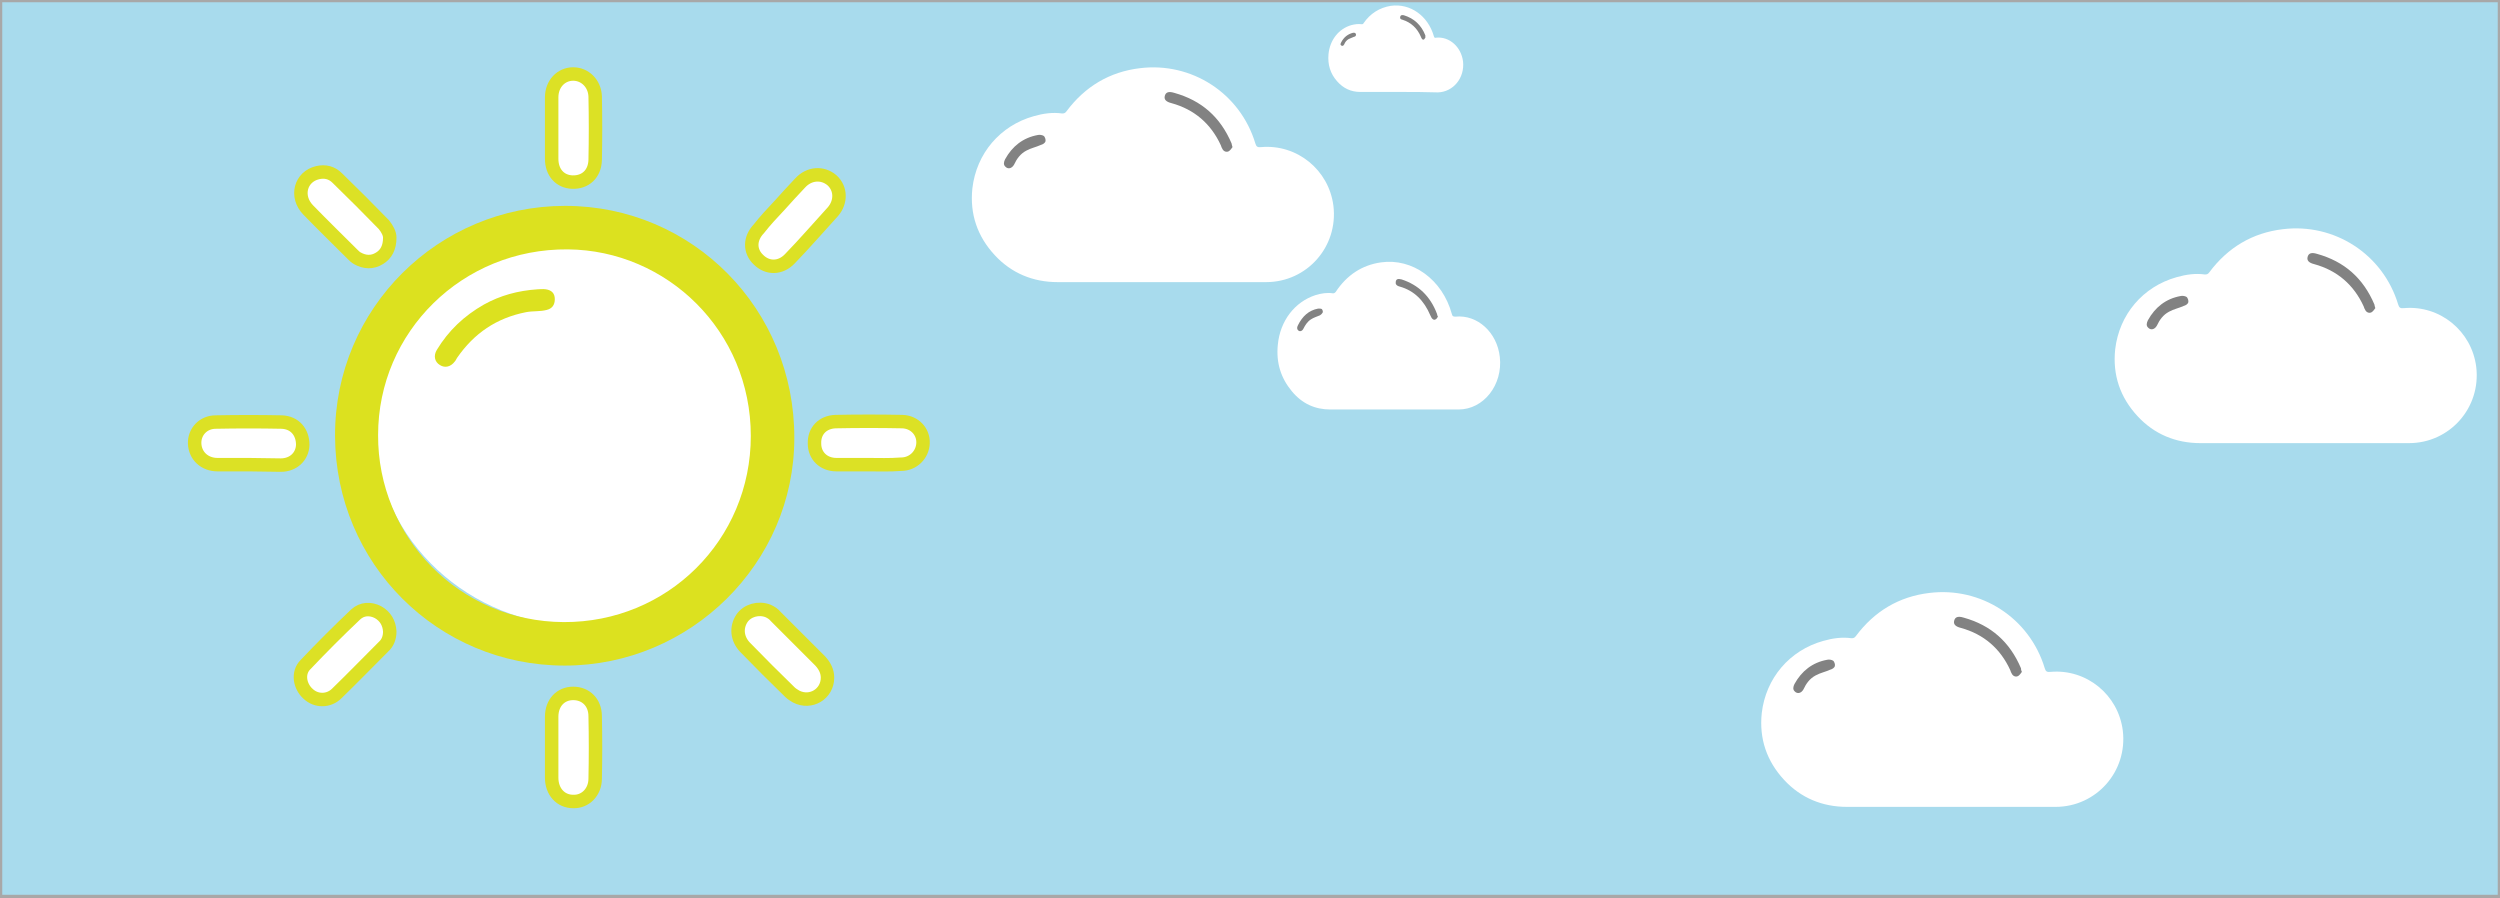
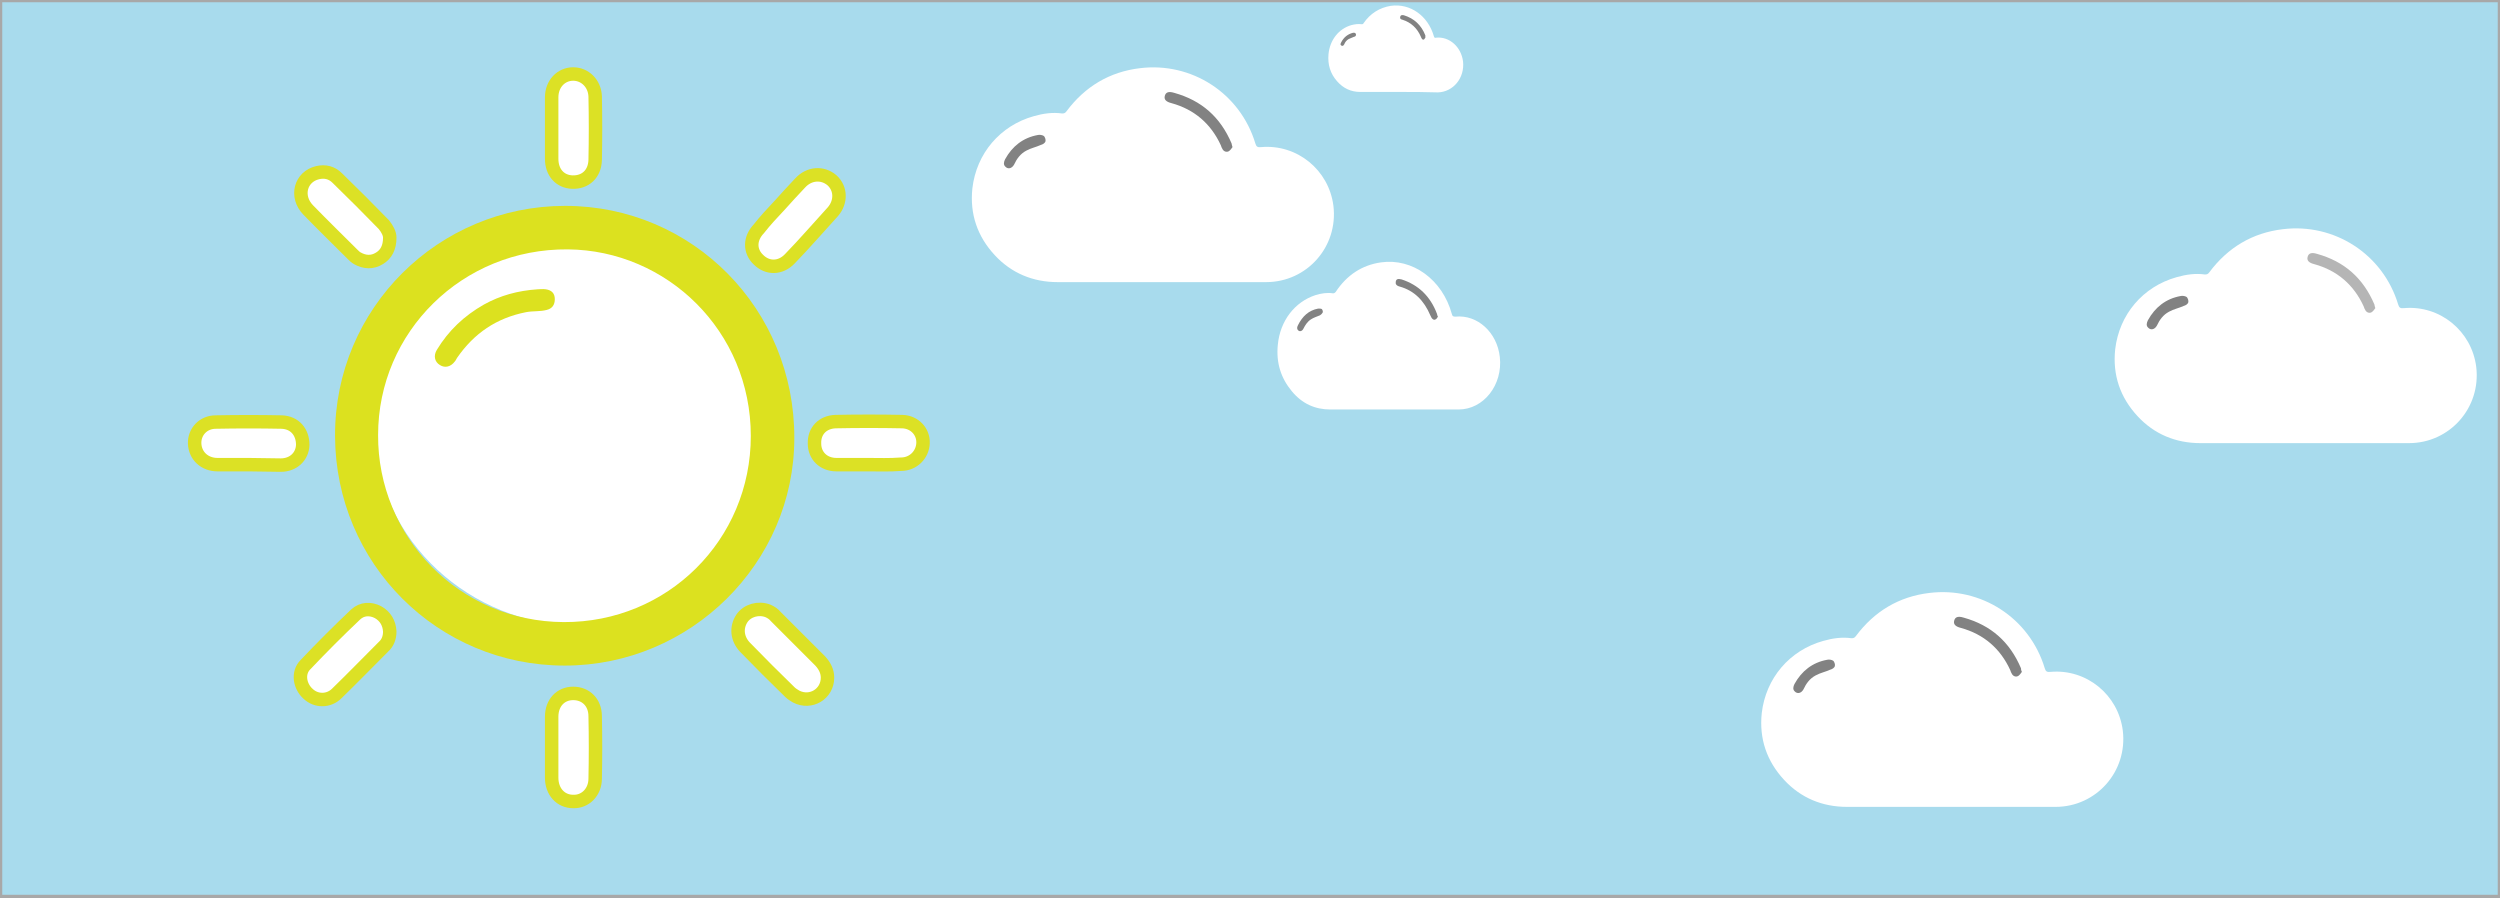
- <svg xmlns="http://www.w3.org/2000/svg" version="1.1" id="Layer_1" x="0px" y="0px" viewBox="0 0 557.4 200" style="enable-background:new 0 0 557.4 200;" xml:space="preserve">
+ <svg xmlns="http://www.w3.org/2000/svg" version="1.1" id="Layer_1" x="0px" y="0px" viewBox="-40 0 557.4 200" style="enable-background:new -40 0 557.4 200;" xml:space="preserve">
  <style type="text/css">
- 	.st0{opacity:0.3;fill:#00AAE7;stroke:#000000;stroke-miterlimit:10;}
+ 	.st0{opacity:0.3;fill:#00AAE7;stroke:#000000;stroke-miterlimit:10;enable-background:new    ;}
	.st1{fill:#FFFFFF;}
	.st2{fill:#DCE11F;}
	.st3{fill:#FFFFFF;stroke:#DCE125;stroke-width:3;stroke-miterlimit:10;}
	.st4{fill:none;}
- 	.st5{opacity:0.49;}
+ 	.st5{opacity:0.49;enable-background:new    ;}
+ 	.st6{opacity:0.29;enable-background:new    ;}
</style>
-   <rect class="st0" width="557.4" height="200" />
+   <rect x="-40" class="st0" width="557.4" height="200" />
  <g>
    <g id="Layer_1_2_">
	</g>
    <g id="overcast_1_">
	</g>
    <g id="sun_1_">
      <g>
-         <path class="st1" d="M83.9,97.1c0-23.3,18.8-42.3,42-42.3s42,18.9,42,42.3s-16.2,42.3-39.4,42.3S83.9,120.5,83.9,97.1z" />
-         <path class="st2" d="M125.9,148.4c-28.3,0-51.1-22.7-51.2-51.2C74.6,68.7,97.8,45.9,126,45.9c28.4,0,51.2,23,51.1,51.8     C177.1,125.5,154,148.4,125.9,148.4z M84.3,97c-0.1,22.6,18,41.6,41.4,41.7c23.1,0.1,41.7-18.3,41.7-41.5     c0-23.4-18.7-41.4-40.8-41.6C103.1,55.4,84.3,74,84.3,97z" />
-         <path class="st3" d="M123,166.6c0-2.3,0-4.6,0-6.8c0-3.1,2-5.2,4.8-5.2c2.8,0,4.9,2,4.9,5.1c0.1,4.7,0.1,9.3,0,13.9     c0,3-2.2,5.2-4.9,5.1c-2.8,0-4.8-2.2-4.8-5.3C123,171.1,123,168.9,123,166.6z" />
-         <path class="st3" d="M123,28.5c0-2.3,0-4.6,0-6.8c0-3,2.1-5.2,4.8-5.2c2.6,0,4.8,2.1,4.9,5c0.1,4.7,0.1,9.5,0,14.2     c-0.1,3.1-2.2,5-5.1,4.9c-2.7-0.1-4.6-2.1-4.6-5.2C123,33.1,123,30.8,123,28.5z" />
-         <path class="st3" d="M173.8,45.8c1.5-1.7,3.1-3.4,4.6-5c2-2.2,5-2.4,7.1-0.6c2,1.8,2.1,4.8,0.2,7c-3.2,3.5-6.3,7.1-9.6,10.5     c-2.1,2.2-5,2.2-7,0.2c-2-1.9-2-4.7,0.1-6.9C170.6,49.2,172.2,47.5,173.8,45.8z" />
-         <path class="st3" d="M86.9,53c0,2.2-0.8,3.7-2.3,4.6c-1.6,1-3.3,0.9-4.9,0c-0.4-0.2-0.8-0.6-1.1-0.9c-3.3-3.3-6.6-6.5-9.9-9.9     c-2.9-3-1.7-7.4,2.1-8.3c1.7-0.4,3.2,0,4.4,1.2c3.5,3.4,7,6.9,10.4,10.4C86.4,51.1,86.9,52.1,86.9,53z" />
-         <path class="st3" d="M184.5,151.1c0,3.6-3.7,5.9-7,4.2c-0.5-0.3-1-0.6-1.4-1c-3.4-3.3-6.7-6.6-10-10c-1.8-1.9-2-4.4-0.7-6.4     c1.2-1.8,3.7-2.5,5.8-1.7c0.7,0.3,1.3,0.7,1.8,1.3c3.3,3.3,6.6,6.6,9.9,9.9C183.9,148.5,184.5,149.7,184.5,151.1z" />
-         <path class="st3" d="M86.9,140.8c0,1.3-0.4,2.5-1.4,3.4c-3.5,3.5-6.9,7-10.4,10.4c-1.8,1.8-4.6,1.8-6.4,0.1     c-1.9-1.7-2.4-4.7-0.6-6.5c3.6-3.8,7.4-7.6,11.2-11.2c1.4-1.3,3.3-1.4,5-0.5C85.9,137.4,86.8,138.9,86.9,140.8z" />
-         <path class="st3" d="M55.5,103.6c-2.3,0-4.7,0-7,0c-2.9,0-5-2-5.1-4.7c-0.1-2.6,1.9-4.8,4.7-4.8c4.9-0.1,9.8-0.1,14.7,0     c2.9,0.1,4.7,2.2,4.7,5.1c-0.1,2.6-2.1,4.5-4.9,4.5C60.2,103.7,57.8,103.6,55.5,103.6z" />
-         <path class="st3" d="M193.6,103.6c-2.4,0-4.7,0-7.1,0c-2.9,0-4.9-2-4.9-4.7c-0.1-2.8,1.8-4.8,4.7-4.9c4.9-0.1,9.9-0.1,14.9,0     c2.7,0.1,4.7,2.2,4.6,4.8c-0.1,2.6-2.2,4.7-4.9,4.7C198.3,103.7,195.9,103.6,193.6,103.6z" />
-         <path class="st2" d="M119.9,64.5c0.4,0,1.1-0.1,1.8,0c1.3,0.2,2,0.9,2,2.2c0,1.3-0.6,2.1-1.8,2.4c-1.5,0.4-3,0.2-4.6,0.5     c-6.6,1.3-11.6,4.7-15.4,10.2c-0.2,0.3-0.3,0.6-0.5,0.8c-0.9,1.2-2.2,1.5-3.3,0.8c-1.2-0.7-1.5-2.1-0.7-3.4     c2.6-4.3,6.1-7.6,10.5-10.1C111.5,65.9,115.4,64.8,119.9,64.5z" />
+         <path class="st1" d="M43.9,97.1c0-23.3,18.8-42.3,42-42.3s42,18.9,42,42.3s-16.2,42.3-39.4,42.3S43.9,120.5,43.9,97.1z" />
+         <path class="st2" d="M85.9,148.4c-28.3,0-51.1-22.7-51.2-51.2C34.6,68.7,57.8,45.9,86,45.9c28.4,0,51.2,23,51.1,51.8     C137.1,125.5,114,148.4,85.9,148.4z M44.3,97c-0.1,22.6,18,41.6,41.4,41.7c23.1,0.1,41.7-18.3,41.7-41.5     c0-23.4-18.7-41.4-40.8-41.6C63.1,55.4,44.3,74,44.3,97z" />
+         <path class="st3" d="M83,166.6c0-2.3,0-4.6,0-6.8c0-3.1,2-5.2,4.8-5.2s4.9,2,4.9,5.1c0.1,4.7,0.1,9.3,0,13.9c0,3-2.2,5.2-4.9,5.1     c-2.8,0-4.8-2.2-4.8-5.3C83,171.1,83,168.9,83,166.6z" />
+         <path class="st3" d="M83,28.5c0-2.3,0-4.6,0-6.8c0-3,2.1-5.2,4.8-5.2c2.6,0,4.8,2.1,4.9,5c0.1,4.7,0.1,9.5,0,14.2     c-0.1,3.1-2.2,5-5.1,4.9c-2.7-0.1-4.6-2.1-4.6-5.2C83,33.1,83,30.8,83,28.5z" />
+         <path class="st3" d="M133.8,45.8c1.5-1.7,3.1-3.4,4.6-5c2-2.2,5-2.4,7.1-0.6c2,1.8,2.1,4.8,0.2,7c-3.2,3.5-6.3,7.1-9.6,10.5     c-2.1,2.2-5,2.2-7,0.2c-2-1.9-2-4.7,0.1-6.9C130.6,49.2,132.2,47.5,133.8,45.8z" />
+         <path class="st3" d="M46.9,53c0,2.2-0.8,3.7-2.3,4.6c-1.6,1-3.3,0.9-4.9,0c-0.4-0.2-0.8-0.6-1.1-0.9c-3.3-3.3-6.6-6.5-9.9-9.9     c-2.9-3-1.7-7.4,2.1-8.3c1.7-0.4,3.2,0,4.4,1.2c3.5,3.4,7,6.9,10.4,10.4C46.4,51.1,46.9,52.1,46.9,53z" />
+         <path class="st3" d="M144.5,151.1c0,3.6-3.7,5.9-7,4.2c-0.5-0.3-1-0.6-1.4-1c-3.4-3.3-6.7-6.6-10-10c-1.8-1.9-2-4.4-0.7-6.4     c1.2-1.8,3.7-2.5,5.8-1.7c0.7,0.3,1.3,0.7,1.8,1.3c3.3,3.3,6.6,6.6,9.9,9.9C143.9,148.5,144.5,149.7,144.5,151.1z" />
+         <path class="st3" d="M46.9,140.8c0,1.3-0.4,2.5-1.4,3.4c-3.5,3.5-6.9,7-10.4,10.4c-1.8,1.8-4.6,1.8-6.4,0.1     c-1.9-1.7-2.4-4.7-0.6-6.5c3.6-3.8,7.4-7.6,11.2-11.2c1.4-1.3,3.3-1.4,5-0.5C45.9,137.4,46.8,138.9,46.9,140.8z" />
+         <path class="st3" d="M15.5,103.6c-2.3,0-4.7,0-7,0c-2.9,0-5-2-5.1-4.7c-0.1-2.6,1.9-4.8,4.7-4.8c4.9-0.1,9.8-0.1,14.7,0     c2.9,0.1,4.7,2.2,4.7,5.1c-0.1,2.6-2.1,4.5-4.9,4.5C20.2,103.7,17.8,103.6,15.5,103.6z" />
+         <path class="st3" d="M153.6,103.6c-2.4,0-4.7,0-7.1,0c-2.9,0-4.9-2-4.9-4.7c-0.1-2.8,1.8-4.8,4.7-4.9c4.9-0.1,9.9-0.1,14.9,0     c2.7,0.1,4.7,2.2,4.6,4.8c-0.1,2.6-2.2,4.7-4.9,4.7C158.3,103.7,155.9,103.6,153.6,103.6z" />
+         <path class="st2" d="M79.9,64.5c0.4,0,1.1-0.1,1.8,0c1.3,0.2,2,0.9,2,2.2c0,1.3-0.6,2.1-1.8,2.4c-1.5,0.4-3,0.2-4.6,0.5     c-6.6,1.3-11.6,4.7-15.4,10.2c-0.2,0.3-0.3,0.6-0.5,0.8c-0.9,1.2-2.2,1.5-3.3,0.8c-1.2-0.7-1.5-2.1-0.7-3.4     c2.6-4.3,6.1-7.6,10.5-10.1C71.5,65.9,75.4,64.8,79.9,64.5z" />
      </g>
    </g>
    <g id="rainy_cloud_1_">
	</g>
  </g>
  <g>
    <g id="Layer_1_3_">
      <g>
        <g>
-           <path class="st1" d="M310.8,91.3c-4.7,0-9.5,0-14.2,0c-3.4,0-6.3-1.3-8.6-4.1c-2.4-2.9-3.5-6.3-3.1-10.3      c0.5-5.4,3.8-9.6,8.4-11.1c1.3-0.4,2.6-0.6,3.9-0.4c0.3,0,0.4-0.1,0.6-0.3c2.5-3.8,5.9-6,10.1-6.6c7-1,13.7,3.8,15.8,11.5      c0.1,0.5,0.3,0.6,0.8,0.6c4.9-0.5,9.3,3.5,9.9,9c0.7,6.2-3.6,11.7-9.2,11.7C320.4,91.3,315.6,91.3,310.8,91.3z" />
+           <path class="st1" d="M270.8,91.3c-4.7,0-9.5,0-14.2,0c-3.4,0-6.3-1.3-8.6-4.1c-2.4-2.9-3.5-6.3-3.1-10.3      c0.5-5.4,3.8-9.6,8.4-11.1c1.3-0.4,2.6-0.6,3.9-0.4c0.3,0,0.4-0.1,0.6-0.3c2.5-3.8,5.9-6,10.1-6.6c7-1,13.7,3.8,15.8,11.5      c0.1,0.5,0.3,0.6,0.8,0.6c4.9-0.5,9.3,3.5,9.9,9c0.7,6.2-3.6,11.7-9.2,11.7C280.4,91.3,275.6,91.3,270.8,91.3z" />
        </g>
        <g>
-           <path class="st4" d="M310.8,91.3c-4.7,0-9.5,0-14.2,0c-3.4,0-6.3-1.3-8.6-4.1c-2.4-2.9-3.5-6.3-3.1-10.3      c0.5-5.4,3.8-9.6,8.4-11.1c1.3-0.4,2.6-0.6,3.9-0.4c0.3,0,0.4-0.1,0.6-0.3c2.5-3.8,5.9-6,10.1-6.6c7-1,13.7,3.8,15.8,11.5      c0.1,0.5,0.3,0.6,0.8,0.6c4.9-0.5,9.3,3.5,9.9,9c0.7,6.2-3.6,11.7-9.2,11.7C320.4,91.3,315.6,91.3,310.8,91.3z M310.7,89.7      c4.6,0,9.2,0,13.8,0c0.5,0,1,0,1.4-0.1c4.5-0.5,7.8-5.4,6.8-10.3c-0.9-4.8-4.7-7.7-9.1-6.9c-0.8,0.2-1,0-1.3-1      c-1.8-8.2-9.2-13.1-16.5-10.8c-3.1,1-5.5,2.9-7.3,5.9c-0.3,0.5-0.6,0.7-1.2,0.6c-1.2-0.2-2.4-0.1-3.6,0.2      c-5,1.4-8.2,6.8-7.6,12.3c0.3,2.6,1.2,4.9,2.9,6.7c2.1,2.3,4.6,3.4,7.5,3.3C301.4,89.7,306.1,89.7,310.7,89.7z" />
-           <path class="st5" d="M320.6,70.6c-0.1,0.2-0.3,0.5-0.5,0.6c-0.3,0.2-0.6,0.1-0.9-0.3c-0.1-0.2-0.2-0.4-0.3-0.6      c-1.4-3.3-3.6-5.5-6.8-6.4c-0.8-0.2-1-0.6-0.9-1.1c0.1-0.6,0.5-0.7,1.3-0.5c3.7,1.2,6.4,3.7,7.9,7.7      C320.4,70.2,320.5,70.4,320.6,70.6z" />
-           <path class="st5" d="M289.4,72.5c1-2,2.4-3.3,4.5-3.7c0.3,0,0.6,0,0.8,0.1c0.2,0.2,0.3,0.6,0.2,0.8c-0.1,0.2-0.4,0.5-0.6,0.6      c-0.7,0.3-1.4,0.5-2,0.9c-0.8,0.5-1.3,1.3-1.7,2.1c-0.3,0.6-0.9,0.7-1.2,0.3C289.1,73.3,289.2,72.9,289.4,72.5z" />
+           <path class="st4" d="M270.8,91.3c-4.7,0-9.5,0-14.2,0c-3.4,0-6.3-1.3-8.6-4.1c-2.4-2.9-3.5-6.3-3.1-10.3      c0.5-5.4,3.8-9.6,8.4-11.1c1.3-0.4,2.6-0.6,3.9-0.4c0.3,0,0.4-0.1,0.6-0.3c2.5-3.8,5.9-6,10.1-6.6c7-1,13.7,3.8,15.8,11.5      c0.1,0.5,0.3,0.6,0.8,0.6c4.9-0.5,9.3,3.5,9.9,9c0.7,6.2-3.6,11.7-9.2,11.7C280.4,91.3,275.6,91.3,270.8,91.3z M270.7,89.7      c4.6,0,9.2,0,13.8,0c0.5,0,1,0,1.4-0.1c4.5-0.5,7.8-5.4,6.8-10.3c-0.9-4.8-4.7-7.7-9.1-6.9c-0.8,0.2-1,0-1.3-1      c-1.8-8.2-9.2-13.1-16.5-10.8c-3.1,1-5.5,2.9-7.3,5.9c-0.3,0.5-0.6,0.7-1.2,0.6c-1.2-0.2-2.4-0.1-3.6,0.2      c-5,1.4-8.2,6.8-7.6,12.3c0.3,2.6,1.2,4.9,2.9,6.7c2.1,2.3,4.6,3.4,7.5,3.3C261.4,89.7,266.1,89.7,270.7,89.7z" />
+           <path class="st5" d="M280.6,70.6c-0.1,0.2-0.3,0.5-0.5,0.6c-0.3,0.2-0.6,0.1-0.9-0.3c-0.1-0.2-0.2-0.4-0.3-0.6      c-1.4-3.3-3.6-5.5-6.8-6.4c-0.8-0.2-1-0.6-0.9-1.1c0.1-0.6,0.5-0.7,1.3-0.5c3.7,1.2,6.4,3.7,7.9,7.7      C280.4,70.2,280.5,70.4,280.6,70.6z" />
+           <path class="st5" d="M249.4,72.5c1-2,2.4-3.3,4.5-3.7c0.3,0,0.6,0,0.8,0.1c0.2,0.2,0.3,0.6,0.2,0.8c-0.1,0.2-0.4,0.5-0.6,0.6      c-0.7,0.3-1.4,0.5-2,0.9c-0.8,0.5-1.3,1.3-1.7,2.1c-0.3,0.6-0.9,0.7-1.2,0.3C249.1,73.3,249.2,72.9,249.4,72.5z" />
        </g>
      </g>
    </g>
    <g id="overcast_2_">
	</g>
    <g id="sun_2_">
	</g>
    <g id="rainy_cloud_2_">
	</g>
  </g>
  <g>
    <g id="Layer_1_1_">
      <g>
        <g>
-           <path class="st1" d="M258.9,62.9c-7.7,0-15.4,0-23.1,0c-5.5,0-10.3-2-14-6c-3.9-4.2-5.6-9.2-5-14.9c0.9-7.8,6.2-14,13.7-16.1      c2.1-0.6,4.2-0.9,6.3-0.6c0.5,0,0.7-0.1,1-0.5c4.1-5.5,9.6-8.8,16.4-9.6c11.4-1.4,22.3,5.5,25.7,16.8c0.2,0.7,0.5,0.9,1.3,0.8      c8-0.7,15.1,5.1,16.1,13.1c1.1,9.1-5.9,17-15,17C274.5,62.9,266.7,62.9,258.9,62.9z" />
+           <path class="st1" d="M218.9,62.9c-7.7,0-15.4,0-23.1,0c-5.5,0-10.3-2-14-6c-3.9-4.2-5.6-9.2-5-14.9c0.9-7.8,6.2-14,13.7-16.1      c2.1-0.6,4.2-0.9,6.3-0.6c0.5,0,0.7-0.1,1-0.5c4.1-5.5,9.6-8.8,16.4-9.6c11.4-1.4,22.3,5.5,25.7,16.8c0.2,0.7,0.5,0.9,1.3,0.8      c8-0.7,15.1,5.1,16.1,13.1c1.1,9.1-5.9,17-15,17C234.5,62.9,226.7,62.9,218.9,62.9z" />
        </g>
        <g>
-           <path class="st4" d="M258.9,62.9c-7.7,0-15.4,0-23.1,0c-5.5,0-10.3-2-14-6c-3.9-4.2-5.6-9.2-5-14.9c0.9-7.8,6.2-14,13.7-16.1      c2.1-0.6,4.2-0.9,6.3-0.6c0.5,0,0.7-0.1,1-0.5c4.1-5.5,9.6-8.8,16.4-9.6c11.4-1.4,22.3,5.5,25.7,16.8c0.2,0.7,0.5,0.9,1.3,0.8      c8-0.7,15.1,5.1,16.1,13.1c1.1,9.1-5.9,17-15,17C274.5,62.9,266.7,62.9,258.9,62.9z M258.8,60.6c7.5,0,15,0,22.5,0      c0.8,0,1.6,0,2.4-0.1c7.3-0.7,12.6-7.9,11.1-15c-1.5-7-7.7-11.2-14.8-10.1c-1.4,0.2-1.7,0-2-1.4c-2.9-11.9-15-19-26.8-15.7      c-5,1.4-9,4.3-11.9,8.5c-0.5,0.7-1,1-1.9,0.9c-2-0.3-3.9-0.1-5.8,0.4c-8.1,2-13.4,9.9-12.4,17.9c0.5,3.8,2,7.1,4.7,9.8      c3.4,3.4,7.5,4.9,12.2,4.9C243.7,60.5,251.3,60.6,258.8,60.6z" />
-           <path class="st5" d="M274.8,32.8c-0.2,0.3-0.5,0.7-0.8,0.9c-0.5,0.3-1.1,0.1-1.4-0.4c-0.2-0.3-0.3-0.6-0.4-0.9      c-2.2-4.8-5.9-8-11-9.4c-1.2-0.3-1.7-0.8-1.5-1.6c0.2-0.8,0.8-1.1,2.1-0.7c6.1,1.7,10.3,5.4,12.8,11.3      C274.6,32.2,274.7,32.4,274.8,32.8z" />
-           <path class="st5" d="M224.1,35.5c1.6-2.9,4-4.8,7.3-5.4c0.4-0.1,1,0,1.3,0.2c0.3,0.2,0.5,0.9,0.4,1.2c-0.1,0.4-0.6,0.7-1,0.8      c-1.1,0.5-2.2,0.7-3.3,1.3c-1.3,0.7-2.1,1.8-2.7,3.1c-0.5,0.9-1.4,1.1-2,0.4C223.7,36.7,223.8,36.1,224.1,35.5z" />
+           <path class="st4" d="M218.9,62.9c-7.7,0-15.4,0-23.1,0c-5.5,0-10.3-2-14-6c-3.9-4.2-5.6-9.2-5-14.9c0.9-7.8,6.2-14,13.7-16.1      c2.1-0.6,4.2-0.9,6.3-0.6c0.5,0,0.7-0.1,1-0.5c4.1-5.5,9.6-8.8,16.4-9.6c11.4-1.4,22.3,5.5,25.7,16.8c0.2,0.7,0.5,0.9,1.3,0.8      c8-0.7,15.1,5.1,16.1,13.1c1.1,9.1-5.9,17-15,17C234.5,62.9,226.7,62.9,218.9,62.9z M218.8,60.6c7.5,0,15,0,22.5,0      c0.8,0,1.6,0,2.4-0.1c7.3-0.7,12.6-7.9,11.1-15c-1.5-7-7.7-11.2-14.8-10.1c-1.4,0.2-1.7,0-2-1.4c-2.9-11.9-15-19-26.8-15.7      c-5,1.4-9,4.3-11.9,8.5c-0.5,0.7-1,1-1.9,0.9c-2-0.3-3.9-0.1-5.8,0.4c-8.1,2-13.4,9.9-12.4,17.9c0.5,3.8,2,7.1,4.7,9.8      c3.4,3.4,7.5,4.9,12.2,4.9C203.7,60.5,211.3,60.6,218.8,60.6z" />
+           <path class="st5" d="M234.8,32.8c-0.2,0.3-0.5,0.7-0.8,0.9c-0.5,0.3-1.1,0.1-1.4-0.4c-0.2-0.3-0.3-0.6-0.4-0.9      c-2.2-4.8-5.9-8-11-9.4c-1.2-0.3-1.7-0.8-1.5-1.6c0.2-0.8,0.8-1.1,2.1-0.7c6.1,1.7,10.3,5.4,12.8,11.3      C234.6,32.2,234.7,32.4,234.8,32.8z" />
+           <path class="st5" d="M184.1,35.5c1.6-2.9,4-4.8,7.3-5.4c0.4-0.1,1,0,1.3,0.2s0.5,0.9,0.4,1.2c-0.1,0.4-0.6,0.7-1,0.8      c-1.1,0.5-2.2,0.7-3.3,1.3c-1.3,0.7-2.1,1.8-2.7,3.1c-0.5,0.9-1.4,1.1-2,0.4C183.7,36.7,183.8,36.1,184.1,35.5z" />
        </g>
      </g>
    </g>
    <g id="overcast_3_">
	</g>
    <g id="sun_3_">
	</g>
    <g id="rainy_cloud_3_">
	</g>
  </g>
  <g>
    <g id="Layer_1_4_">
      <g>
        <g>
-           <path class="st1" d="M311.9,20.5c-2.9,0-5.7,0-8.6,0c-2.1,0-3.8-0.8-5.2-2.4c-1.5-1.7-2.1-3.7-1.9-6c0.3-3.2,2.3-5.7,5.1-6.5      c0.8-0.2,1.5-0.3,2.3-0.2c0.2,0,0.3,0,0.4-0.2c1.5-2.2,3.6-3.5,6.1-3.9c4.3-0.6,8.3,2.2,9.6,6.8c0.1,0.3,0.2,0.4,0.5,0.3      c3-0.3,5.6,2.1,6,5.3c0.4,3.7-2.2,6.8-5.6,6.9C317.7,20.5,314.8,20.5,311.9,20.5z" />
+           <path class="st1" d="M271.9,20.5c-2.9,0-5.7,0-8.6,0c-2.1,0-3.8-0.8-5.2-2.4c-1.5-1.7-2.1-3.7-1.9-6c0.3-3.2,2.3-5.7,5.1-6.5      c0.8-0.2,1.5-0.3,2.3-0.2c0.2,0,0.3,0,0.4-0.2c1.5-2.2,3.6-3.5,6.1-3.9c4.3-0.6,8.3,2.2,9.6,6.8c0.1,0.3,0.2,0.4,0.5,0.3      c3-0.3,5.6,2.1,6,5.3c0.4,3.7-2.2,6.8-5.6,6.9C277.7,20.5,274.8,20.5,271.9,20.5z" />
        </g>
        <g>
-           <path class="st4" d="M311.9,20.5c-2.9,0-5.7,0-8.6,0c-2.1,0-3.8-0.8-5.2-2.4c-1.5-1.7-2.1-3.7-1.9-6c0.3-3.2,2.3-5.7,5.1-6.5      c0.8-0.2,1.5-0.3,2.3-0.2c0.2,0,0.3,0,0.4-0.2c1.5-2.2,3.6-3.5,6.1-3.9c4.3-0.6,8.3,2.2,9.6,6.8c0.1,0.3,0.2,0.4,0.5,0.3      c3-0.3,5.6,2.1,6,5.3c0.4,3.7-2.2,6.8-5.6,6.9C317.7,20.5,314.8,20.5,311.9,20.5z M311.9,19.6c2.8,0,5.6,0,8.4,0      c0.3,0,0.6,0,0.9,0c2.7-0.3,4.7-3.2,4.1-6.1c-0.5-2.8-2.9-4.5-5.5-4.1c-0.5,0.1-0.6,0-0.8-0.6c-1.1-4.8-5.6-7.7-10-6.3      c-1.8,0.6-3.3,1.7-4.4,3.4c-0.2,0.3-0.4,0.4-0.7,0.4c-0.7-0.1-1.5-0.1-2.2,0.1c-3,0.8-5,4-4.6,7.2c0.2,1.5,0.8,2.9,1.8,4      c1.3,1.4,2.8,2,4.6,2C306.3,19.6,309.1,19.6,311.9,19.6z" />
-           <path class="st5" d="M317.8,8.4c-0.1,0.1-0.2,0.3-0.3,0.4c-0.2,0.1-0.4,0-0.5-0.2c-0.1-0.1-0.1-0.2-0.2-0.4      c-0.8-1.9-2.2-3.2-4.1-3.8c-0.5-0.1-0.6-0.3-0.5-0.7c0.1-0.3,0.3-0.4,0.8-0.3c2.3,0.7,3.9,2.2,4.8,4.5      C317.8,8.1,317.8,8.2,317.8,8.4z" />
-           <path class="st5" d="M299,9.5c0.6-1.2,1.5-1.9,2.7-2.2c0.2,0,0.4,0,0.5,0.1c0.1,0.1,0.2,0.4,0.1,0.5c0,0.1-0.2,0.3-0.4,0.3      c-0.4,0.2-0.8,0.3-1.2,0.5c-0.5,0.3-0.8,0.7-1,1.2c-0.2,0.4-0.5,0.4-0.7,0.2C298.8,10,298.9,9.7,299,9.5z" />
+           <path class="st4" d="M271.9,20.5c-2.9,0-5.7,0-8.6,0c-2.1,0-3.8-0.8-5.2-2.4c-1.5-1.7-2.1-3.7-1.9-6c0.3-3.2,2.3-5.7,5.1-6.5      c0.8-0.2,1.5-0.3,2.3-0.2c0.2,0,0.3,0,0.4-0.2c1.5-2.2,3.6-3.5,6.1-3.9c4.3-0.6,8.3,2.2,9.6,6.8c0.1,0.3,0.2,0.4,0.5,0.3      c3-0.3,5.6,2.1,6,5.3c0.4,3.7-2.2,6.8-5.6,6.9C277.7,20.5,274.8,20.5,271.9,20.5z M271.9,19.6c2.8,0,5.6,0,8.4,0      c0.3,0,0.6,0,0.9,0c2.7-0.3,4.7-3.2,4.1-6.1c-0.5-2.8-2.9-4.5-5.5-4.1c-0.5,0.1-0.6,0-0.8-0.6c-1.1-4.8-5.6-7.7-10-6.3      c-1.8,0.6-3.3,1.7-4.4,3.4c-0.2,0.3-0.4,0.4-0.7,0.4c-0.7-0.1-1.5-0.1-2.2,0.1c-3,0.8-5,4-4.6,7.2c0.2,1.5,0.8,2.9,1.8,4      c1.3,1.4,2.8,2,4.6,2C266.3,19.6,269.1,19.6,271.9,19.6z" />
+           <path class="st5" d="M277.8,8.4c-0.1,0.1-0.2,0.3-0.3,0.4c-0.2,0.1-0.4,0-0.5-0.2c-0.1-0.1-0.1-0.2-0.2-0.4      c-0.8-1.9-2.2-3.2-4.1-3.8c-0.5-0.1-0.6-0.3-0.5-0.7c0.1-0.3,0.3-0.4,0.8-0.3c2.3,0.7,3.9,2.2,4.8,4.5      C277.8,8.1,277.8,8.2,277.8,8.4z" />
+           <path class="st5" d="M259,9.5c0.6-1.2,1.5-1.9,2.7-2.2c0.2,0,0.4,0,0.5,0.1s0.2,0.4,0.1,0.5c0,0.1-0.2,0.3-0.4,0.3      c-0.4,0.2-0.8,0.3-1.2,0.5c-0.5,0.3-0.8,0.7-1,1.2c-0.2,0.4-0.5,0.4-0.7,0.2C258.8,10,258.9,9.7,259,9.5z" />
        </g>
      </g>
    </g>
    <g id="overcast_4_">
	</g>
    <g id="sun_4_">
	</g>
    <g id="rainy_cloud_4_">
	</g>
  </g>
  <g>
    <g id="Layer_1_5_">
      <g>
        <g>
-           <path class="st1" d="M434.9,179.9c-7.7,0-15.4,0-23.1,0c-5.5,0-10.3-2-14-6c-3.9-4.2-5.6-9.2-5-14.9c0.9-7.8,6.2-14,13.7-16.1      c2.1-0.6,4.2-0.9,6.3-0.6c0.5,0,0.7-0.1,1-0.5c4.1-5.5,9.6-8.8,16.4-9.6c11.4-1.4,22.3,5.5,25.7,16.8c0.2,0.7,0.5,0.9,1.3,0.8      c8-0.7,15.1,5.1,16.1,13.1c1.1,9.1-5.9,17-15,17C450.4,179.9,442.7,179.9,434.9,179.9z" />
+           <path class="st1" d="M394.9,179.9c-7.7,0-15.4,0-23.1,0c-5.5,0-10.3-2-14-6c-3.9-4.2-5.6-9.2-5-14.9c0.9-7.8,6.2-14,13.7-16.1      c2.1-0.6,4.2-0.9,6.3-0.6c0.5,0,0.7-0.1,1-0.5c4.1-5.5,9.6-8.8,16.4-9.6c11.4-1.4,22.3,5.5,25.7,16.8c0.2,0.7,0.5,0.9,1.3,0.8      c8-0.7,15.1,5.1,16.1,13.1c1.1,9.1-5.9,17-15,17C410.4,179.9,402.7,179.9,394.9,179.9z" />
        </g>
        <g>
-           <path class="st4" d="M434.9,179.9c-7.7,0-15.4,0-23.1,0c-5.5,0-10.3-2-14-6c-3.9-4.2-5.6-9.2-5-14.9c0.9-7.8,6.2-14,13.7-16.1      c2.1-0.6,4.2-0.9,6.3-0.6c0.5,0,0.7-0.1,1-0.5c4.1-5.5,9.6-8.8,16.4-9.6c11.4-1.4,22.3,5.5,25.7,16.8c0.2,0.7,0.5,0.9,1.3,0.8      c8-0.7,15.1,5.1,16.1,13.1c1.1,9.1-5.9,17-15,17C450.4,179.9,442.7,179.9,434.9,179.9z M434.8,177.5c7.5,0,15,0,22.5,0      c0.8,0,1.6,0,2.4-0.1c7.3-0.7,12.6-7.9,11.1-15c-1.5-7-7.7-11.2-14.8-10.1c-1.4,0.2-1.7,0-2-1.4c-2.9-11.9-15-19-26.8-15.7      c-5,1.4-9,4.3-11.9,8.5c-0.5,0.7-1,1-1.9,0.9c-2-0.3-3.9-0.1-5.8,0.4c-8.1,2-13.4,9.9-12.4,17.9c0.5,3.8,2,7.1,4.7,9.8      c3.4,3.4,7.5,4.9,12.2,4.9C419.7,177.5,427.2,177.5,434.8,177.5z" />
-           <path class="st5" d="M450.8,149.8c-0.2,0.3-0.5,0.7-0.8,0.9c-0.5,0.3-1.1,0.1-1.4-0.4c-0.2-0.3-0.3-0.6-0.4-0.9      c-2.2-4.8-5.9-8-11-9.4c-1.2-0.3-1.7-0.8-1.5-1.6c0.2-0.8,0.8-1.1,2.1-0.7c6.1,1.7,10.3,5.4,12.8,11.3      C450.6,149.1,450.6,149.4,450.8,149.8z" />
-           <path class="st5" d="M400.1,152.5c1.6-2.9,4-4.8,7.3-5.4c0.4-0.1,1,0,1.3,0.2c0.3,0.2,0.5,0.9,0.4,1.2c-0.1,0.4-0.6,0.7-1,0.8      c-1.1,0.5-2.2,0.7-3.3,1.3c-1.3,0.7-2.1,1.8-2.7,3.1c-0.5,0.9-1.4,1.1-2,0.4C399.7,153.7,399.8,153.1,400.1,152.5z" />
+           <path class="st4" d="M394.9,179.9c-7.7,0-15.4,0-23.1,0c-5.5,0-10.3-2-14-6c-3.9-4.2-5.6-9.2-5-14.9c0.9-7.8,6.2-14,13.7-16.1      c2.1-0.6,4.2-0.9,6.3-0.6c0.5,0,0.7-0.1,1-0.5c4.1-5.5,9.6-8.8,16.4-9.6c11.4-1.4,22.3,5.5,25.7,16.8c0.2,0.7,0.5,0.9,1.3,0.8      c8-0.7,15.1,5.1,16.1,13.1c1.1,9.1-5.9,17-15,17C410.4,179.9,402.7,179.9,394.9,179.9z M394.8,177.5c7.5,0,15,0,22.5,0      c0.8,0,1.6,0,2.4-0.1c7.3-0.7,12.6-7.9,11.1-15c-1.5-7-7.7-11.2-14.8-10.1c-1.4,0.2-1.7,0-2-1.4c-2.9-11.9-15-19-26.8-15.7      c-5,1.4-9,4.3-11.9,8.5c-0.5,0.7-1,1-1.9,0.9c-2-0.3-3.9-0.1-5.8,0.4c-8.1,2-13.4,9.9-12.4,17.9c0.5,3.8,2,7.1,4.7,9.8      c3.4,3.4,7.5,4.9,12.2,4.9C379.7,177.5,387.2,177.5,394.8,177.5z" />
+           <path class="st5" d="M410.8,149.8c-0.2,0.3-0.5,0.7-0.8,0.9c-0.5,0.3-1.1,0.1-1.4-0.4c-0.2-0.3-0.3-0.6-0.4-0.9      c-2.2-4.8-5.9-8-11-9.4c-1.2-0.3-1.7-0.8-1.5-1.6s0.8-1.1,2.1-0.7c6.1,1.7,10.3,5.4,12.8,11.3      C410.6,149.1,410.6,149.4,410.8,149.8z" />
+           <path class="st5" d="M360.1,152.5c1.6-2.9,4-4.8,7.3-5.4c0.4-0.1,1,0,1.3,0.2s0.5,0.9,0.4,1.2c-0.1,0.4-0.6,0.7-1,0.8      c-1.1,0.5-2.2,0.7-3.3,1.3c-1.3,0.7-2.1,1.8-2.7,3.1c-0.5,0.9-1.4,1.1-2,0.4C359.7,153.7,359.8,153.1,360.1,152.5z" />
        </g>
      </g>
    </g>
    <g id="overcast_5_">
	</g>
    <g id="sun_5_">
	</g>
    <g id="rainy_cloud_5_">
	</g>
  </g>
  <g>
    <g id="Layer_1_6_">
      <g>
        <g>
-           <path class="st1" d="M513.7,98.8c-7.7,0-15.4,0-23.1,0c-5.5,0-10.3-2-14-6c-3.9-4.2-5.6-9.2-5-14.9c0.9-7.8,6.2-14,13.7-16.1      c2.1-0.6,4.2-0.9,6.3-0.6c0.5,0,0.7-0.1,1-0.5c4.1-5.5,9.6-8.8,16.4-9.6c11.4-1.4,22.3,5.5,25.7,16.8c0.2,0.7,0.5,0.9,1.3,0.8      c8-0.7,15.1,5.1,16.1,13.1c1.1,9.1-5.9,17-15,17C529.3,98.8,521.5,98.8,513.7,98.8z" />
+           <path class="st1" d="M473.7,98.8c-7.7,0-15.4,0-23.1,0c-5.5,0-10.3-2-14-6c-3.9-4.2-5.6-9.2-5-14.9c0.9-7.8,6.2-14,13.7-16.1      c2.1-0.6,4.2-0.9,6.3-0.6c0.5,0,0.7-0.1,1-0.5c4.1-5.5,9.6-8.8,16.4-9.6c11.4-1.4,22.3,5.5,25.7,16.8c0.2,0.7,0.5,0.9,1.3,0.8      c8-0.7,15.1,5.1,16.1,13.1c1.1,9.1-5.9,17-15,17C489.3,98.8,481.5,98.8,473.7,98.8z" />
        </g>
        <g>
-           <path class="st4" d="M513.7,98.8c-7.7,0-15.4,0-23.1,0c-5.5,0-10.3-2-14-6c-3.9-4.2-5.6-9.2-5-14.9c0.9-7.8,6.2-14,13.7-16.1      c2.1-0.6,4.2-0.9,6.3-0.6c0.5,0,0.7-0.1,1-0.5c4.1-5.5,9.6-8.8,16.4-9.6c11.4-1.4,22.3,5.5,25.7,16.8c0.2,0.7,0.5,0.9,1.3,0.8      c8-0.7,15.1,5.1,16.1,13.1c1.1,9.1-5.9,17-15,17C529.3,98.8,521.5,98.8,513.7,98.8z M513.6,96.4c7.5,0,15,0,22.5,0      c0.8,0,1.6,0,2.4-0.1c7.3-0.7,12.6-7.9,11.1-15c-1.5-7-7.7-11.2-14.8-10.1c-1.4,0.2-1.7,0-2-1.4c-2.9-11.9-15-19-26.8-15.7      c-5,1.4-9,4.3-11.9,8.5c-0.5,0.7-1,1-1.9,0.9c-2-0.3-3.9-0.1-5.8,0.4c-8.1,2-13.4,9.9-12.4,17.9c0.5,3.8,2,7.1,4.7,9.8      c3.4,3.4,7.5,4.9,12.2,4.9C498.5,96.4,506.1,96.4,513.6,96.4z" />
-           <path class="st5" d="M529.6,68.7c-0.2,0.3-0.5,0.7-0.8,0.9c-0.5,0.3-1.1,0.1-1.4-0.4c-0.2-0.3-0.3-0.6-0.4-0.9      c-2.2-4.8-5.9-8-11-9.4c-1.2-0.3-1.7-0.8-1.5-1.6c0.2-0.8,0.8-1.1,2.1-0.7c6.1,1.7,10.3,5.4,12.8,11.3      C529.4,68.1,529.5,68.3,529.6,68.7z" />
-           <path class="st5" d="M478.9,71.4c1.6-2.9,4-4.8,7.3-5.4c0.4-0.1,1,0,1.3,0.2c0.3,0.2,0.5,0.9,0.4,1.2c-0.1,0.4-0.6,0.7-1,0.8      c-1.1,0.5-2.2,0.7-3.3,1.3c-1.3,0.7-2.1,1.8-2.7,3.1c-0.5,0.9-1.4,1.1-2,0.4C478.5,72.6,478.6,72,478.9,71.4z" />
+           <path class="st4" d="M473.7,98.8c-7.7,0-15.4,0-23.1,0c-5.5,0-10.3-2-14-6c-3.9-4.2-5.6-9.2-5-14.9c0.9-7.8,6.2-14,13.7-16.1      c2.1-0.6,4.2-0.9,6.3-0.6c0.5,0,0.7-0.1,1-0.5c4.1-5.5,9.6-8.8,16.4-9.6c11.4-1.4,22.3,5.5,25.7,16.8c0.2,0.7,0.5,0.9,1.3,0.8      c8-0.7,15.1,5.1,16.1,13.1c1.1,9.1-5.9,17-15,17C489.3,98.8,481.5,98.8,473.7,98.8z M473.6,96.4c7.5,0,15,0,22.5,0      c0.8,0,1.6,0,2.4-0.1c7.3-0.7,12.6-7.9,11.1-15c-1.5-7-7.7-11.2-14.8-10.1c-1.4,0.2-1.7,0-2-1.4c-2.9-11.9-15-19-26.8-15.7      c-5,1.4-9,4.3-11.9,8.5c-0.5,0.7-1,1-1.9,0.9c-2-0.3-3.9-0.1-5.8,0.4c-8.1,2-13.4,9.9-12.4,17.9c0.5,3.8,2,7.1,4.7,9.8      c3.4,3.4,7.5,4.9,12.2,4.9C458.5,96.4,466.1,96.4,473.6,96.4z" />
+           <path class="st6" d="M489.6,68.7c-0.2,0.3-0.5,0.7-0.8,0.9c-0.5,0.3-1.1,0.1-1.4-0.4c-0.2-0.3-0.3-0.6-0.4-0.9      c-2.2-4.8-5.9-8-11-9.4c-1.2-0.3-1.7-0.8-1.5-1.6s0.8-1.1,2.1-0.7c6.1,1.7,10.3,5.4,12.8,11.3C489.4,68.1,489.5,68.3,489.6,68.7      z" />
+           <path class="st5" d="M438.9,71.4c1.6-2.9,4-4.8,7.3-5.4c0.4-0.1,1,0,1.3,0.2s0.5,0.9,0.4,1.2c-0.1,0.4-0.6,0.7-1,0.8      c-1.1,0.5-2.2,0.7-3.3,1.3c-1.3,0.7-2.1,1.8-2.7,3.1c-0.5,0.9-1.4,1.1-2,0.4C438.5,72.6,438.6,72,438.9,71.4z" />
        </g>
      </g>
    </g>
    <g id="overcast_6_">
	</g>
    <g id="sun_6_">
	</g>
    <g id="rainy_cloud_6_">
	</g>
  </g>
</svg>
